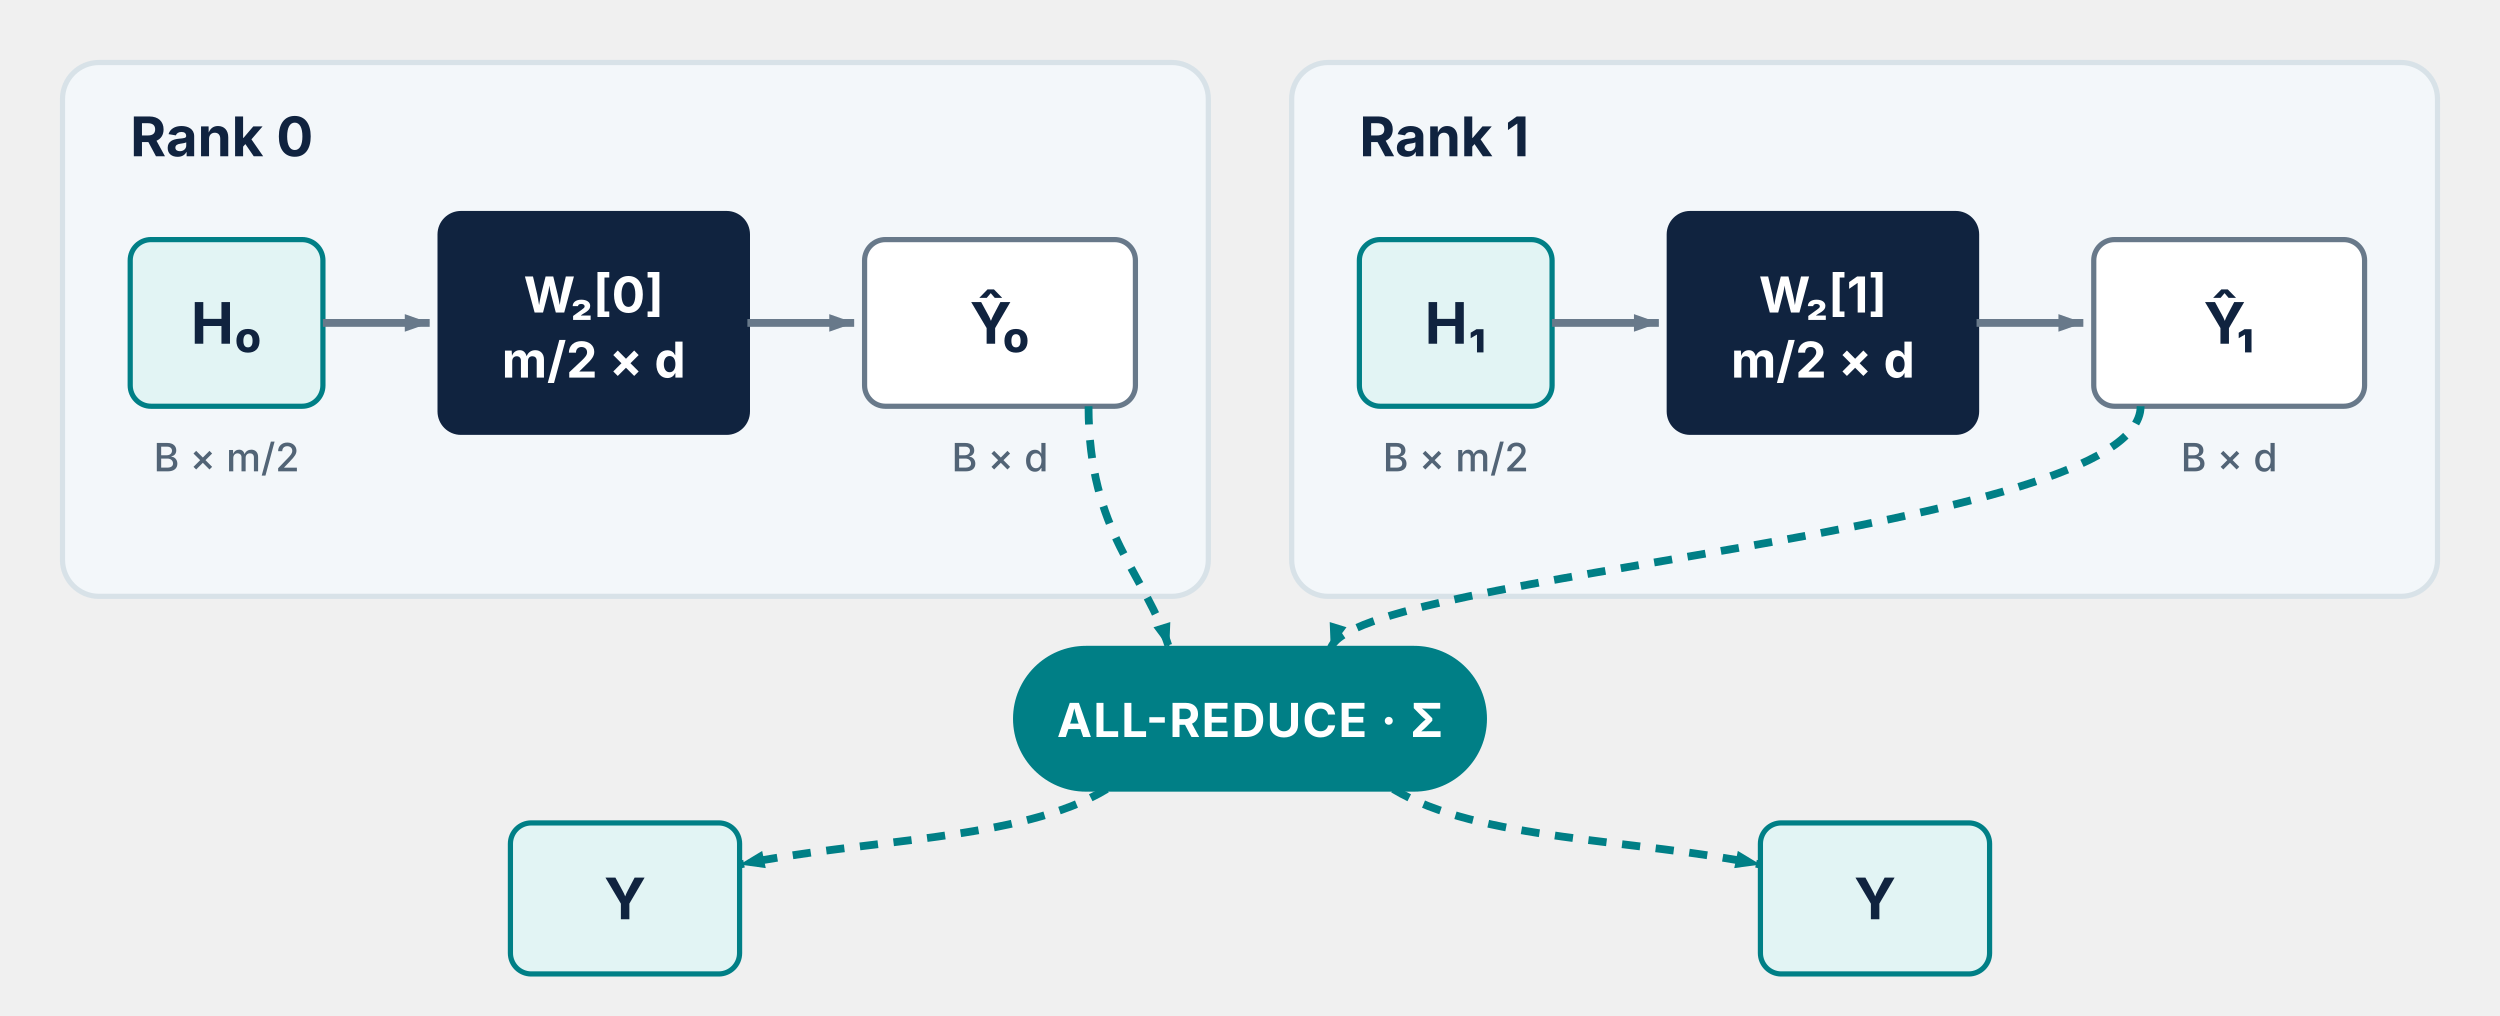
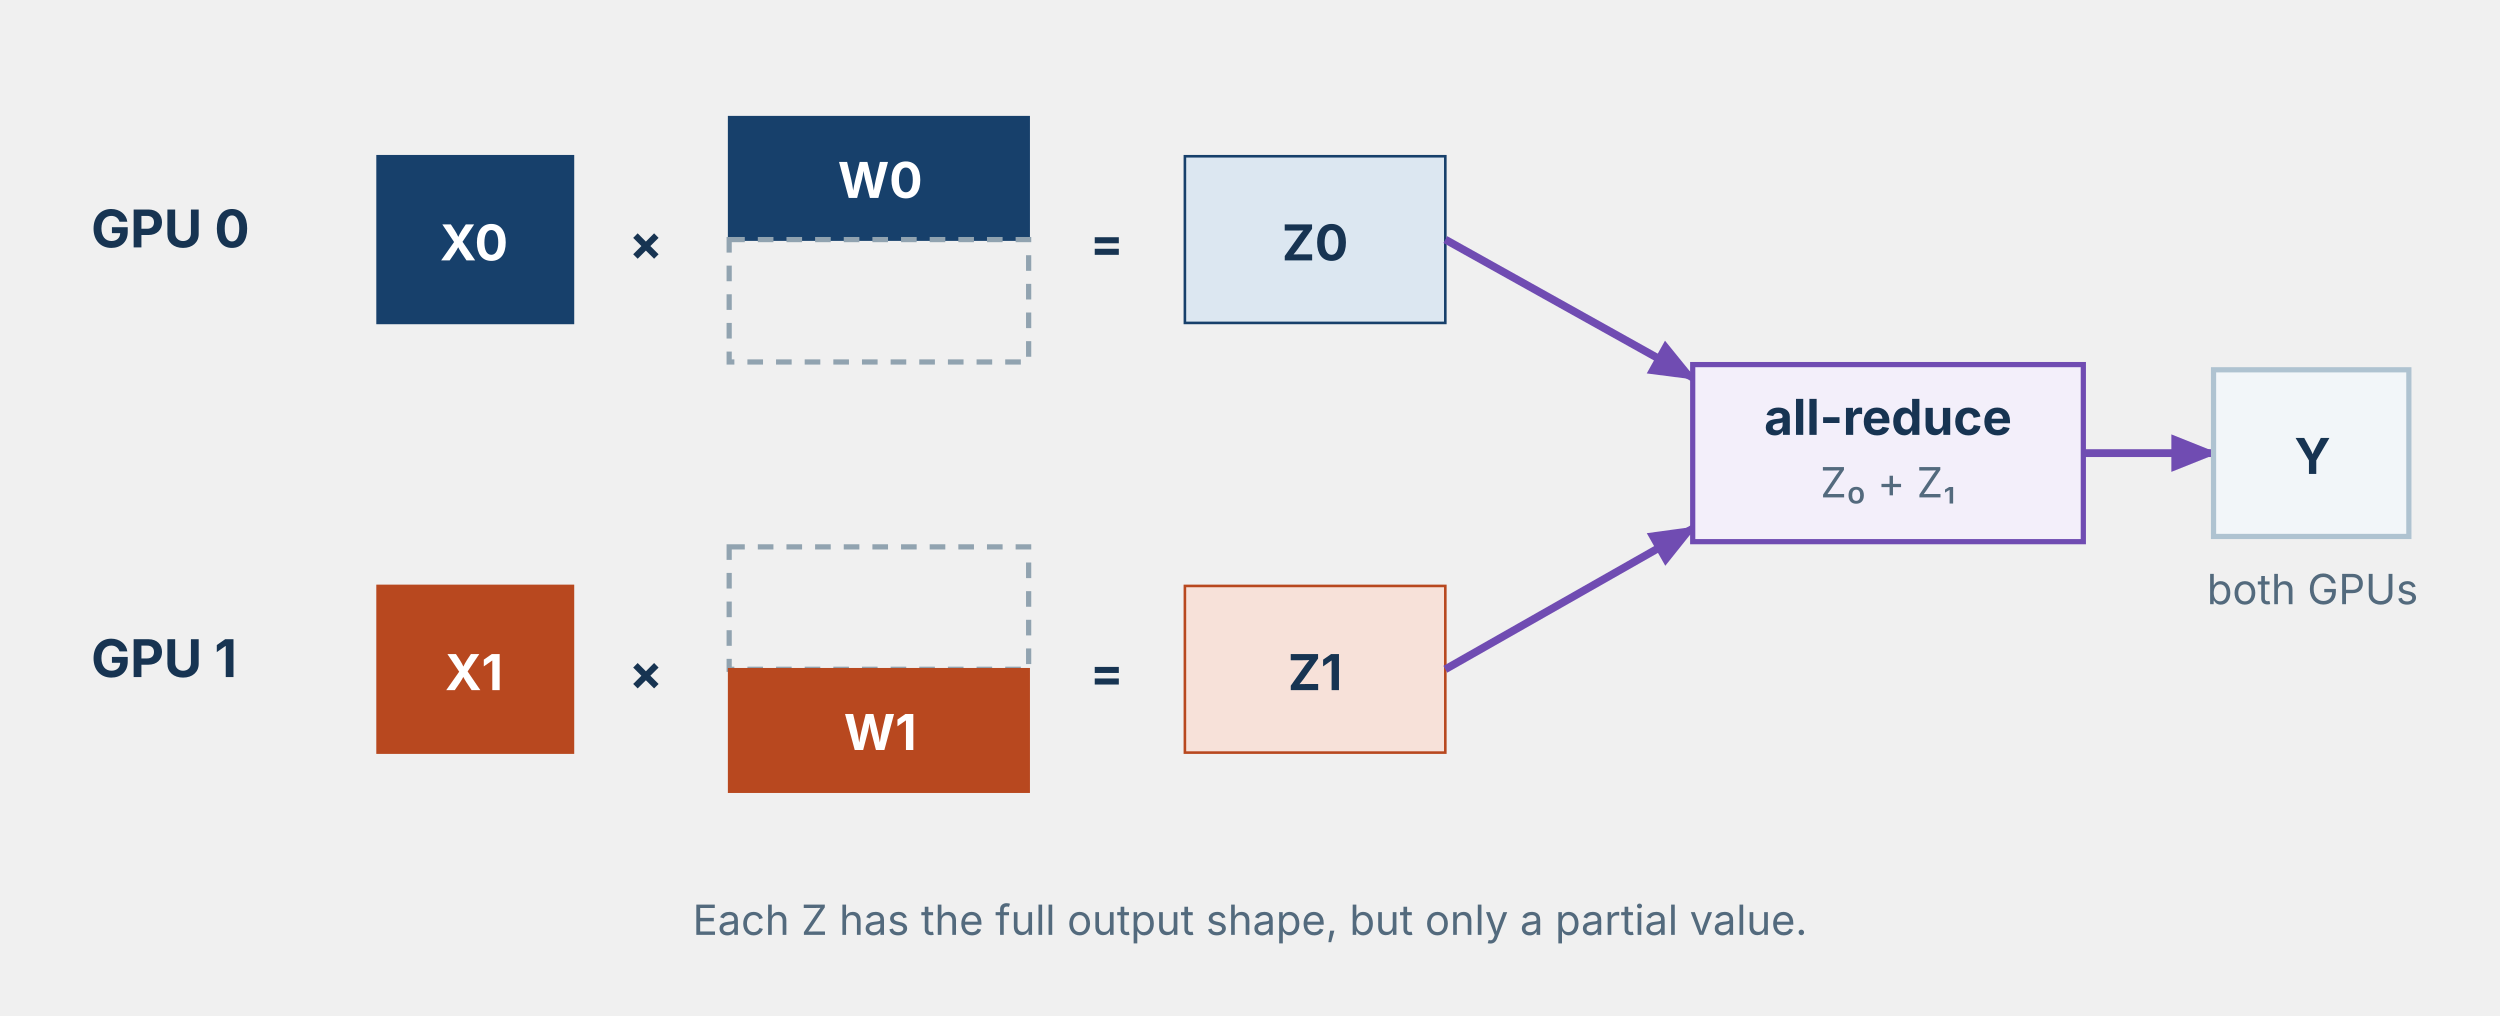
<svg xmlns="http://www.w3.org/2000/svg" viewBox="0 0 960 390" role="img" aria-labelledby="title desc">
  <defs>
-     <marker id="arrow" viewBox="0 0 10 8" refX="8.5" refY="4" markerWidth="3.8" markerHeight="3.0" orient="auto">
-       <path d="M0 1L8.5 4L0 7z" fill="#68798a" />
+     <marker id="arrow" viewBox="0 0 10 8" refX="9" refY="4" markerWidth="6" markerHeight="5" orient="auto">
+       <path d="M0 0L10 4L0 8z" fill="#667b8c" />
    </marker>
-     <marker id="comm-arrow" viewBox="0 0 10 8" refX="8.5" refY="4" markerWidth="3.8" markerHeight="3.0" orient="auto">
-       <path d="M0 1L8.5 4L0 7z" fill="#007f86" />
+     <marker id="purple" viewBox="0 0 10 8" refX="9" refY="4" markerWidth="6" markerHeight="5" orient="auto">
+       <path d="M0 0L10 4L0 8z" fill="#704cb2" />
    </marker>
-     <style>
-       text{font-family:Inter,ui-sans-serif,system-ui,-apple-system,BlinkMacSystemFont,"Segoe UI",sans-serif}.lane{fill:#f3f7fa;stroke:#d8e2e8;stroke-width:2}.weight{fill:#10233f;stroke:#10233f;stroke-width:2}.activation{fill:#e2f4f4;stroke:#007f86;stroke-width:2}.partial{fill:#fff;stroke:#68798a;stroke-width:2}.collective{fill:#007f86;stroke:#007f86;stroke-width:2}.flow{fill:none;stroke:#68798a;stroke-width:3;marker-end:url(#arrow)}.comm{fill:none;stroke:#007f86;stroke-width:3;stroke-dasharray:7 6;marker-end:url(#comm-arrow)}.rank{fill:#10233f;font-size:21px;font-weight:700}.label{fill:#10233f;font-size:22px;font-weight:700}.inverse{fill:#fff;font-size:19px;font-weight:700}.dim{fill:#526476;font-size:15px;font-weight:500}.collective-text{fill:#fff;font-size:18px;font-weight:750;letter-spacing:.03em}
-       @media(prefers-color-scheme:dark){.lane{fill:#182534;stroke:#2c4052}.weight{fill:#2c4052;stroke:#54d2d8}.activation{fill:#173b40;stroke:#54d2d8}.partial{fill:#182534;stroke:#71869a}.collective{fill:#225a60;stroke:#54d2d8}.rank,.label{fill:#f3f7fa}.dim{fill:#b9c8d5}.comm{stroke:#54d2d8}.collective-text{fill:#f3f7fa}}
-     </style>
+     <style>text{font-family:Inter,system-ui,sans-serif;fill:#173452;font-size:19px}.rank{font-size:20px;font-weight:700}.label{font-size:19px;font-weight:650}.small{font-size:16px;fill:#536a7d}.white{fill:#fff;font-weight:650}.panel{fill:#f2f6f9;stroke:#afc3d1;stroke-width:2}.blue{fill:#17406b;stroke:#17406b}.coral{fill:#b8481f;stroke:#b8481f}.blue-soft{fill:#dce7f1;stroke:#17406b}.coral-soft{fill:#f7e1d9;stroke:#b8481f}.absent{fill:none;stroke:#91a3b0;stroke-width:2;stroke-dasharray:6 5}.comm{fill:#f3effa;stroke:#704cb2;stroke-width:2}.flow{fill:none;stroke:#667b8c;stroke-width:2.5;marker-end:url(#arrow)}.network{fill:none;stroke:#704cb2;stroke-width:3;marker-end:url(#purple)}@media(prefers-color-scheme:dark){text{fill:#edf5fb}.small{fill:#c3d4df}.panel{fill:#263b4b;stroke:#7690a2}.blue-soft{fill:#294a68;stroke:#80b5d7}.coral-soft{fill:#654238;stroke:#f0a88c}.absent{stroke:#9bb0bf}.comm{fill:#403158;stroke:#c4a6ef}.flow{stroke:#b1c3d1}.network{stroke:#c4a6ef}}</style>
  </defs>
-   <rect class="lane" x="24" y="24" width="440" height="205" rx="14" />
-   <rect class="lane" x="496" y="24" width="440" height="205" rx="14" />
-   <text class="rank" x="50" y="60">Rank 0</text>
-   <text class="rank" x="522" y="60">Rank 1</text>
-   <rect class="activation" x="50" y="92" width="74" height="64" rx="8" />
-   <text class="label" x="87" y="132" text-anchor="middle">H₀</text>
-   <text class="dim" x="87" y="181" text-anchor="middle">B × m/2</text>
-   <rect class="weight" x="169" y="82" width="118" height="84" rx="8" />
-   <text class="inverse" x="228" y="120" text-anchor="middle">W₂[0]</text>
-   <text class="inverse" x="228" y="145" text-anchor="middle">m/2 × d</text>
-   <rect class="partial" x="332" y="92" width="104" height="64" rx="8" />
-   <text class="label" x="384" y="132" text-anchor="middle">Ŷ₀</text>
-   <text class="dim" x="384" y="181" text-anchor="middle">B × d</text>
-   <path class="flow" d="M124 124H165" />
-   <path class="flow" d="M287 124H328" />
-   <rect class="activation" x="522" y="92" width="74" height="64" rx="8" />
-   <text class="label" x="559" y="132" text-anchor="middle">H₁</text>
-   <text class="dim" x="559" y="181" text-anchor="middle">B × m/2</text>
-   <rect class="weight" x="641" y="82" width="118" height="84" rx="8" />
-   <text class="inverse" x="700" y="120" text-anchor="middle">W₂[1]</text>
-   <text class="inverse" x="700" y="145" text-anchor="middle">m/2 × d</text>
-   <rect class="partial" x="804" y="92" width="104" height="64" rx="8" />
-   <text class="label" x="856" y="132" text-anchor="middle">Ŷ₁</text>
-   <text class="dim" x="856" y="181" text-anchor="middle">B × d</text>
-   <path class="flow" d="M596 124H637" />
-   <path class="flow" d="M759 124H800" />
-   <path class="comm" d="M418 156C418 205 440 220 449 249" />
-   <path class="comm" d="M822 156C822 205 520 220 511 249" />
-   <rect class="collective" x="390" y="249" width="180" height="54" rx="27" />
-   <text class="collective-text" x="480" y="283" text-anchor="middle">ALL-REDUCE · Σ</text>
-   <path class="comm" d="M425 303C392 323 332 322 284 332" />
-   <path class="comm" d="M535 303C568 323 628 322 676 332" />
-   <rect class="activation" x="196" y="316" width="88" height="58" rx="8" />
-   <text class="label" x="240" y="353" text-anchor="middle">Y</text>
-   <rect class="activation" x="676" y="316" width="88" height="58" rx="8" />
-   <text class="label" x="720" y="353" text-anchor="middle">Y</text>
+   <text class="rank" x="35" y="95" text-anchor="start">GPU 0</text>
+   <rect class="blue" x="145" y="60" width="75" height="64" />
+   <text class="white" x="182" y="100" text-anchor="middle">X0</text>
+   <text class="label" x="248" y="100" text-anchor="middle">×</text>
+   <rect class="blue" x="280" y="45" width="115" height="47" />
+   <rect class="absent" x="280" y="92" width="115" height="47" />
+   <text class="white" x="338" y="76" text-anchor="middle">W0</text>
+   <text class="label" x="425" y="100" text-anchor="middle">=</text>
+   <rect class="blue-soft" x="455" y="60" width="100" height="64" />
+   <text class="label" x="505" y="100" text-anchor="middle">Z0</text>
+   <text class="rank" x="35" y="260" text-anchor="start">GPU 1</text>
+   <rect class="coral" x="145" y="225" width="75" height="64" />
+   <text class="white" x="182" y="265" text-anchor="middle">X1</text>
+   <text class="label" x="248" y="265" text-anchor="middle">×</text>
+   <rect class="absent" x="280" y="210" width="115" height="47" />
+   <rect class="coral" x="280" y="257" width="115" height="47" />
+   <text class="white" x="338" y="288" text-anchor="middle">W1</text>
+   <text class="label" x="425" y="265" text-anchor="middle">=</text>
+   <rect class="coral-soft" x="455" y="225" width="100" height="64" />
+   <text class="label" x="505" y="265" text-anchor="middle">Z1</text>
+   <path class="network" d="M555 92 L650 145" />
+   <path class="network" d="M555 257 L650 203" />
+   <rect class="comm" x="650" y="140" width="150" height="68" />
+   <text class="label" x="725" y="167" text-anchor="middle">all-reduce</text>
+   <text class="small" x="725" y="191" text-anchor="middle">Z₀ + Z₁</text>
+   <path class="network" d="M800 174 H850" />
+   <rect class="panel" x="850" y="142" width="75" height="64" />
+   <text class="label" x="888" y="182" text-anchor="middle">Y</text>
+   <text class="small" x="888" y="232" text-anchor="middle">both GPUs</text>
+   <text class="small" x="480" y="359" text-anchor="middle">Each Z has the full output shape, but only a partial value.</text>
</svg>
